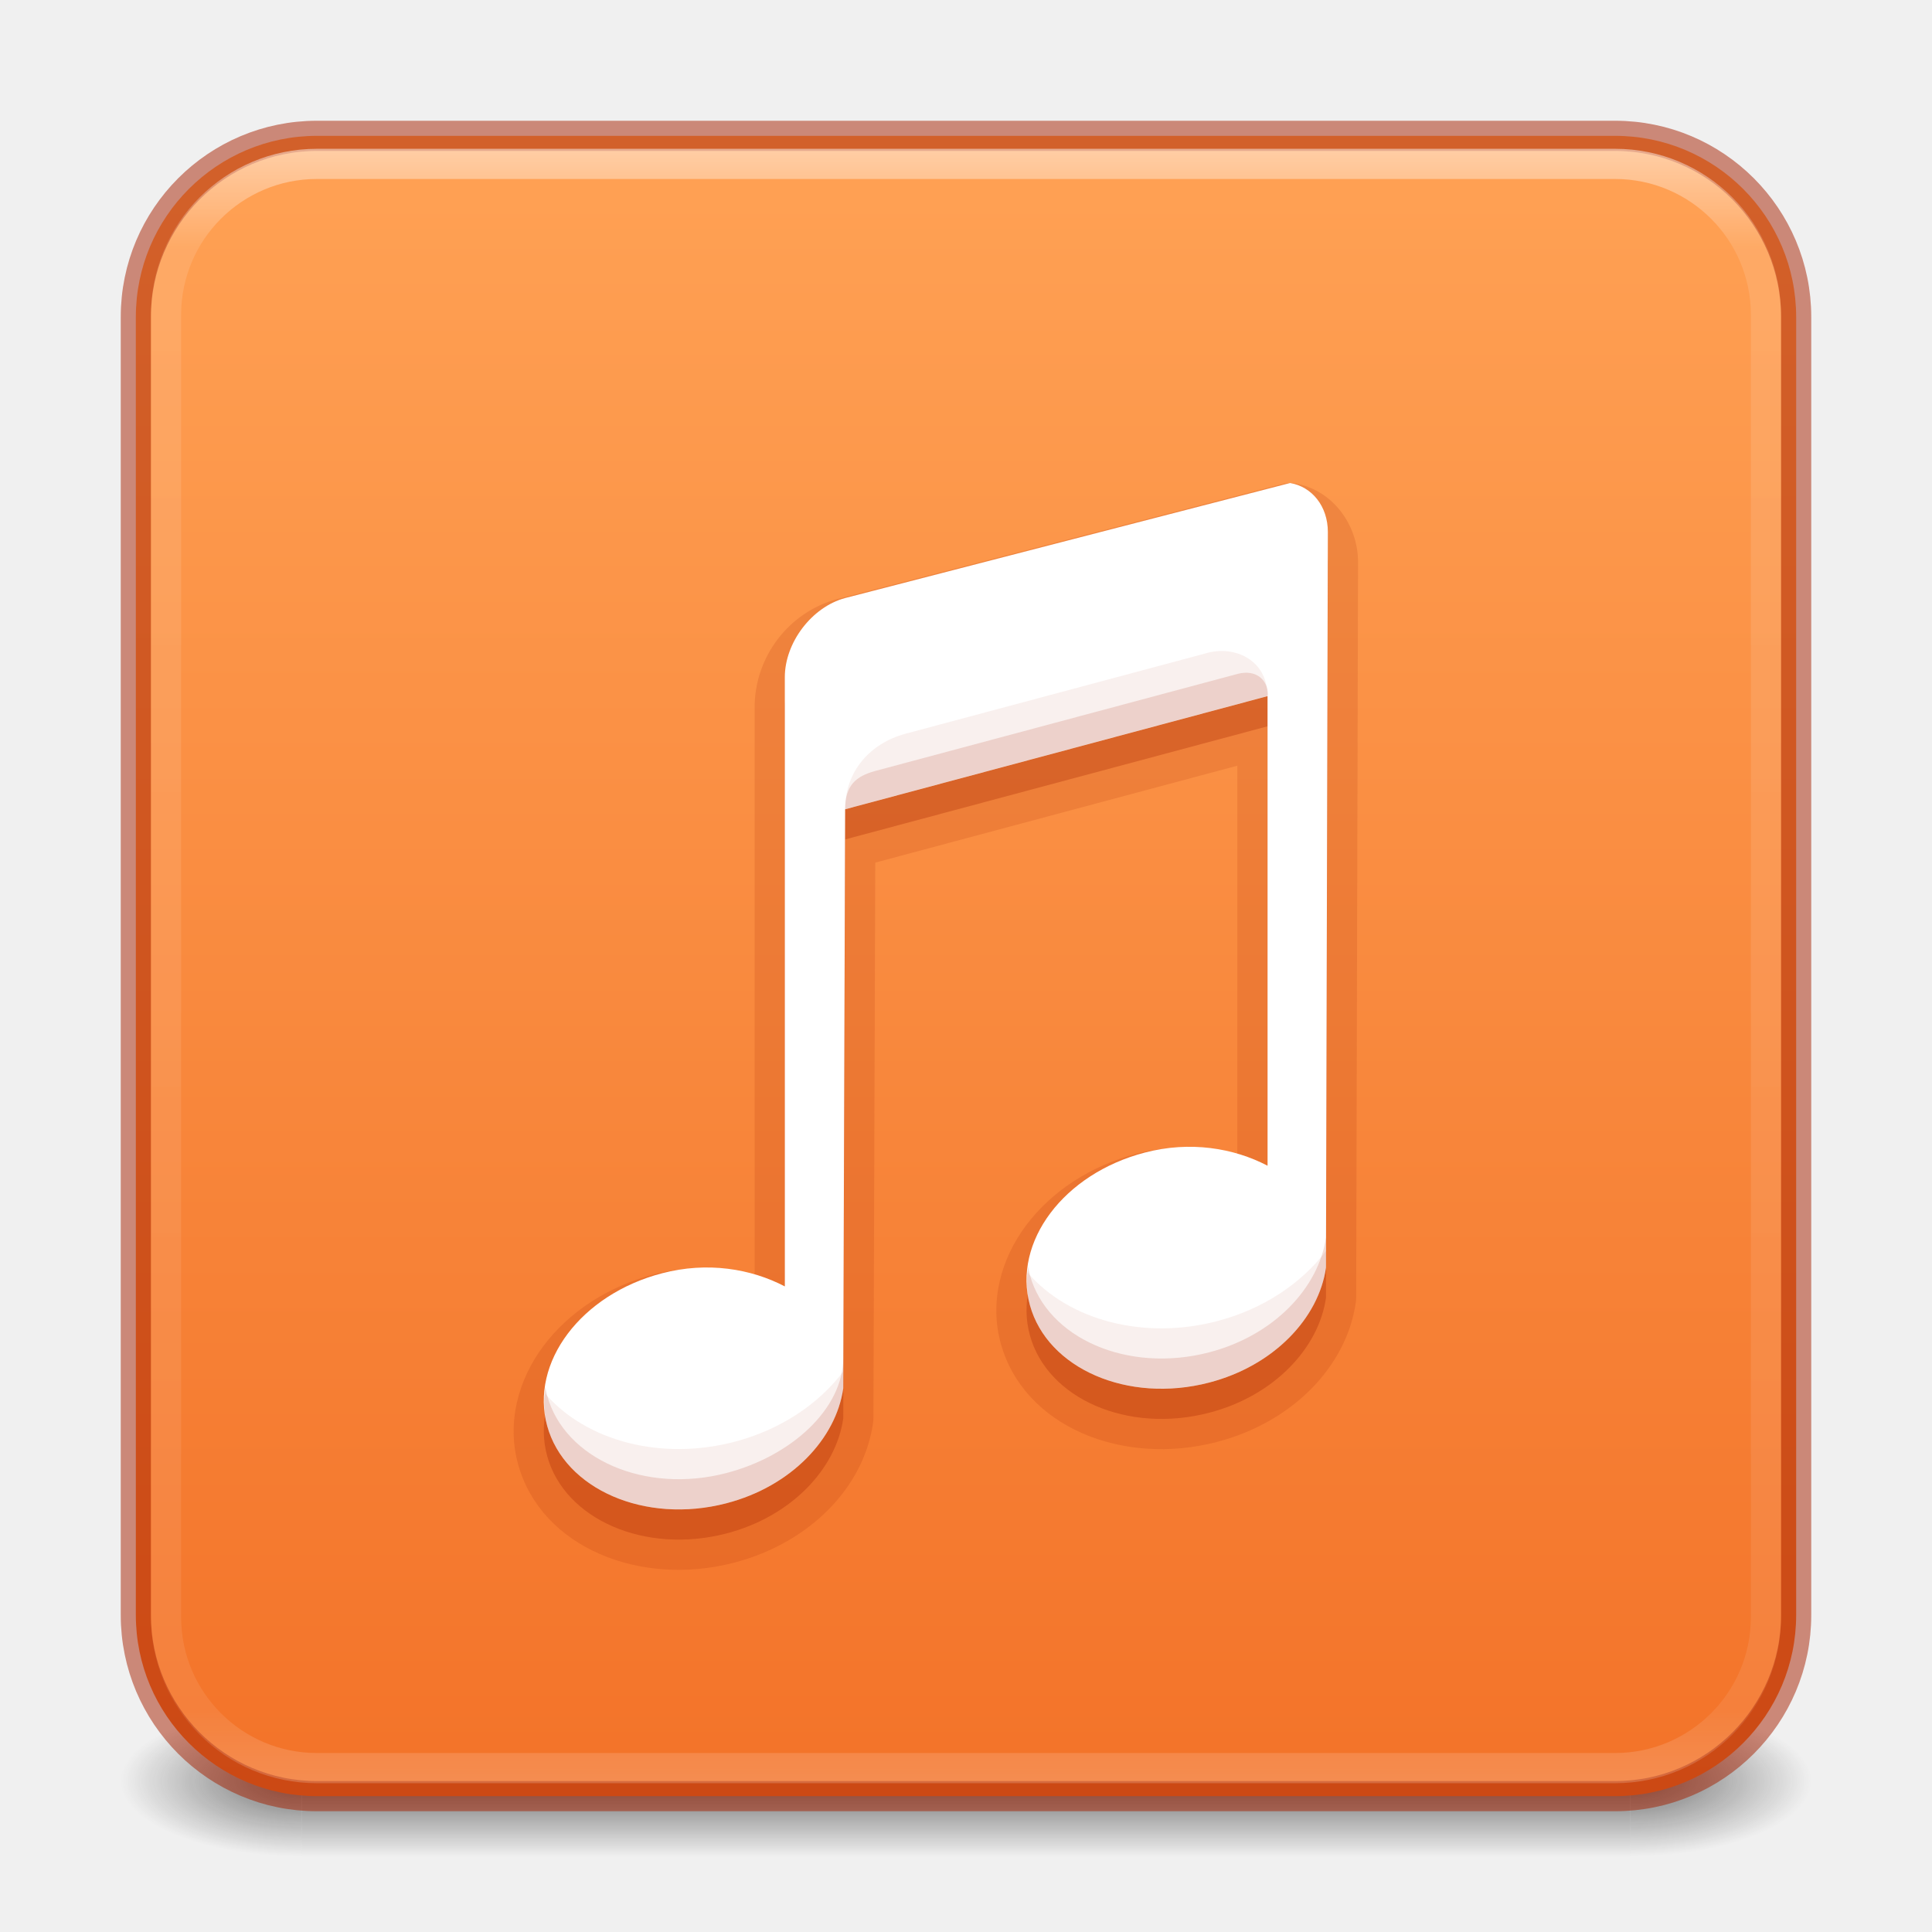
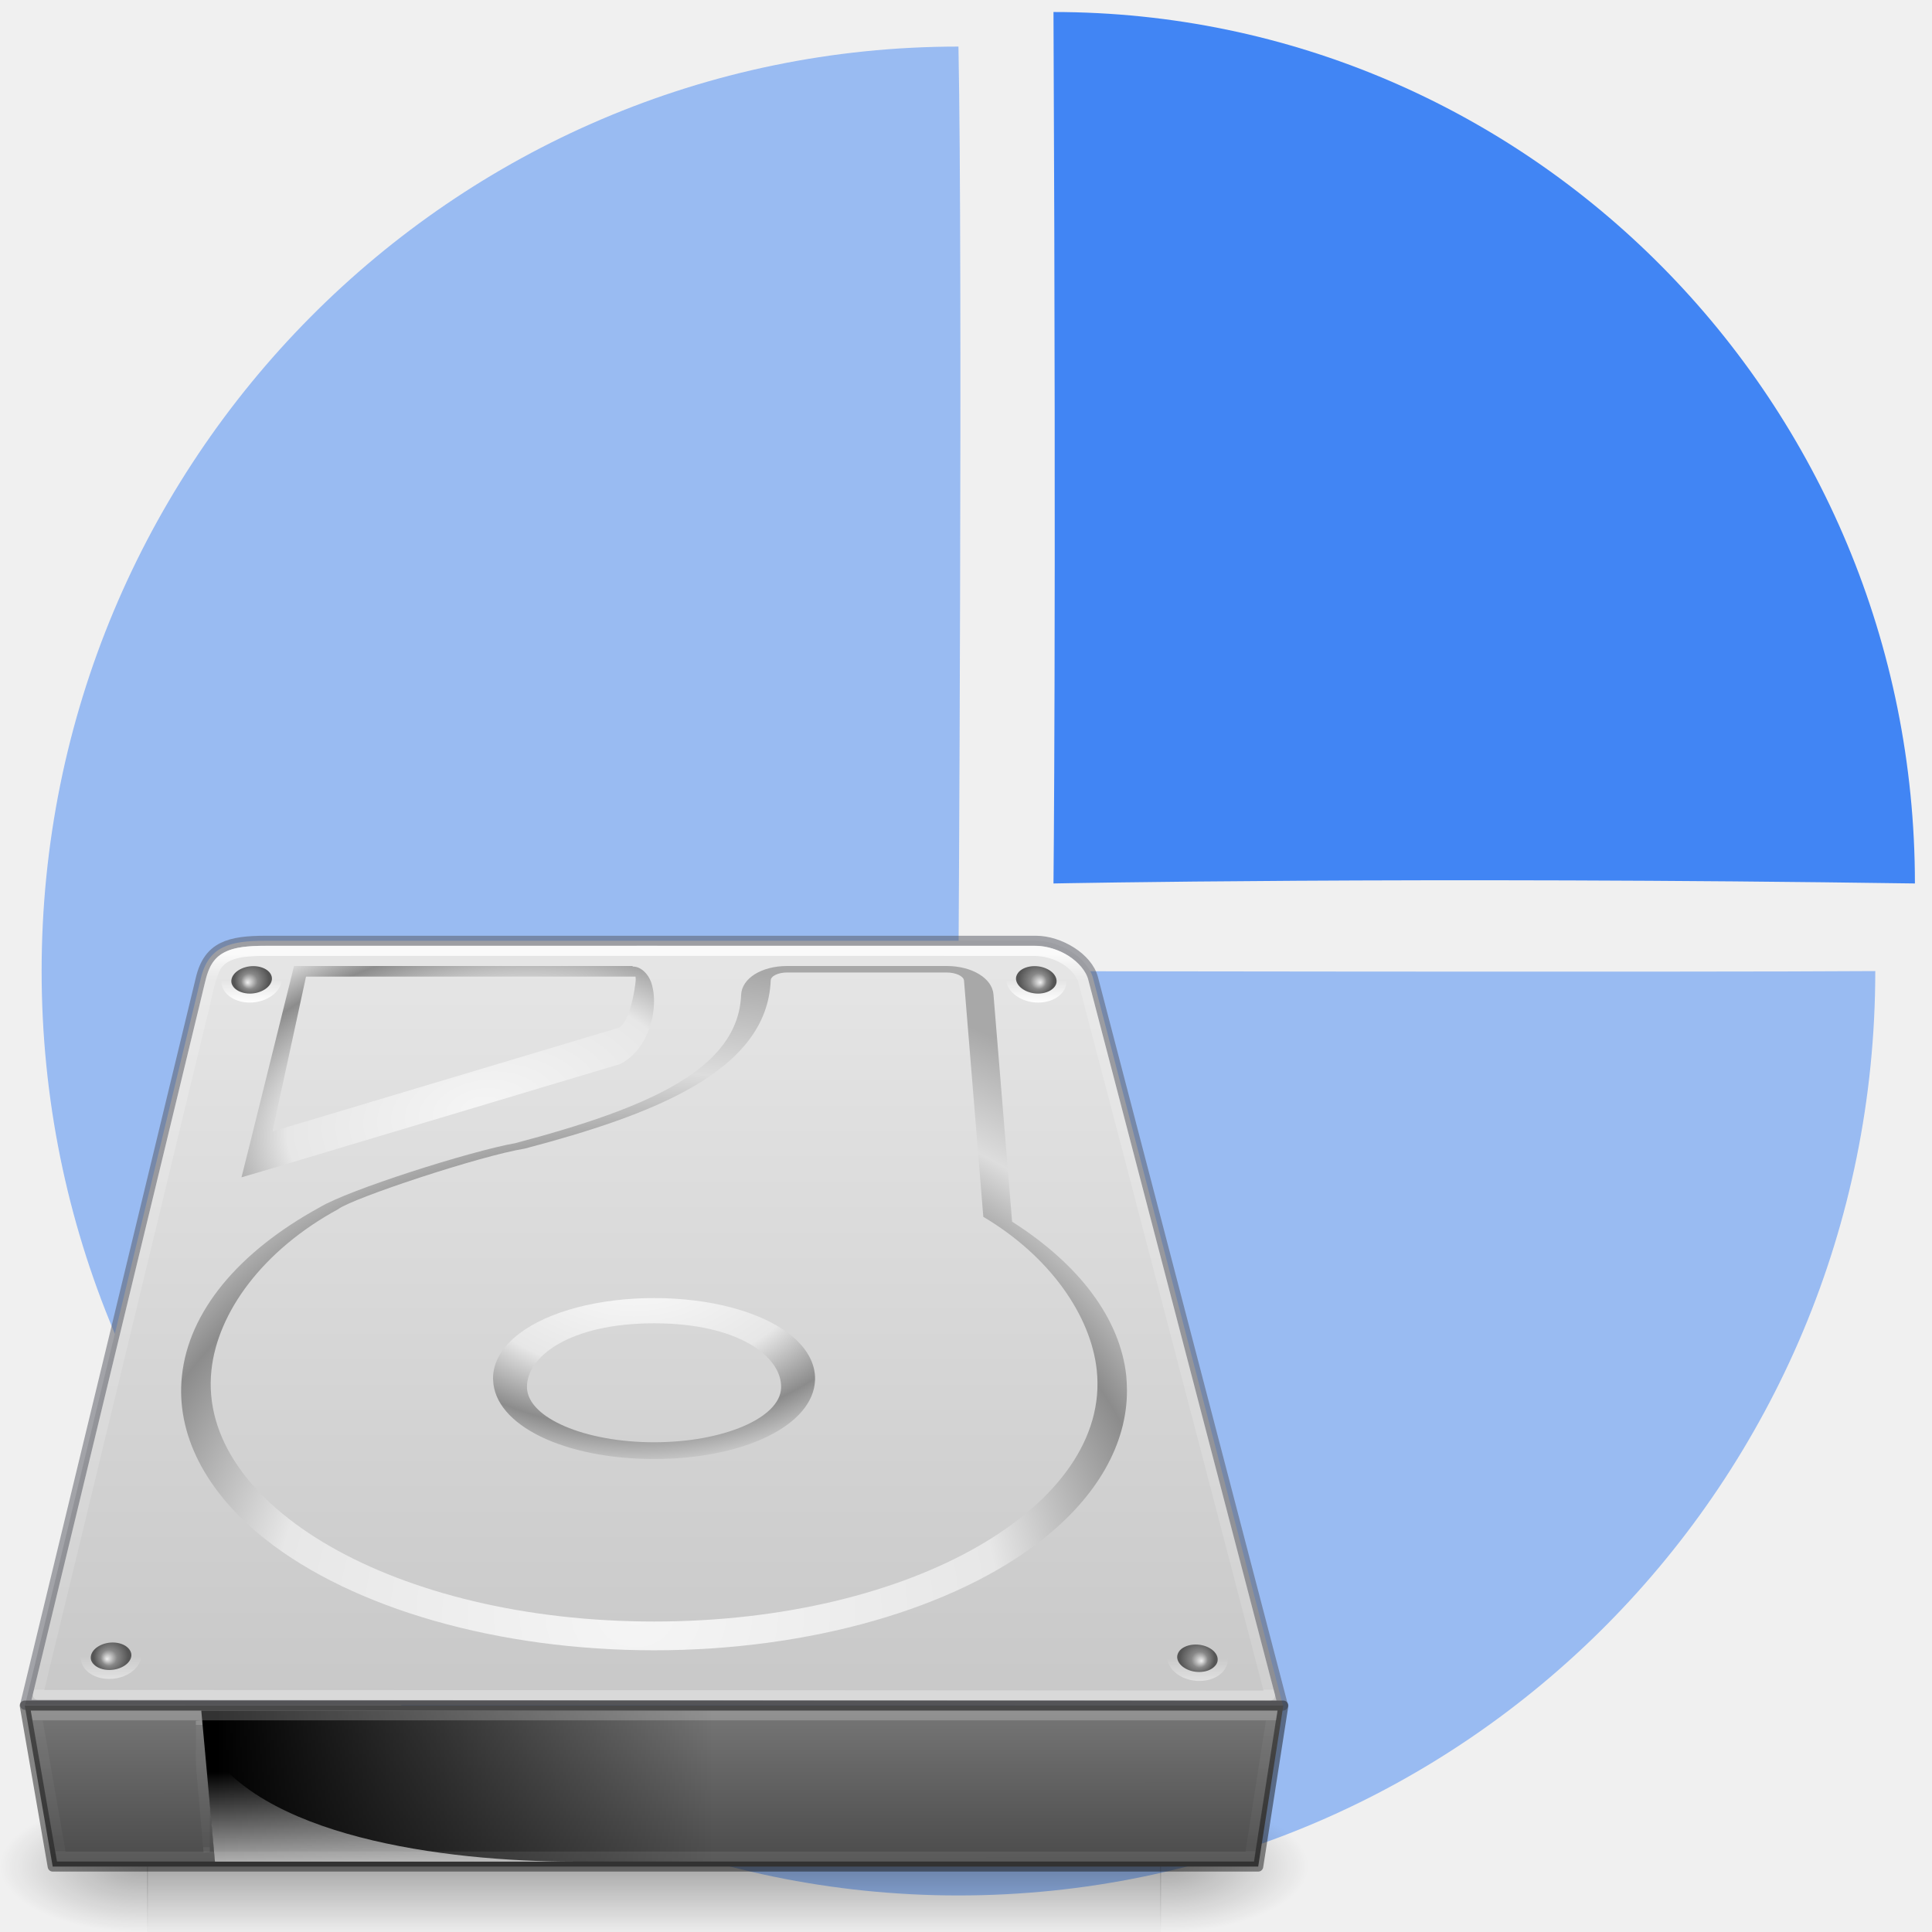
- <svg xmlns="http://www.w3.org/2000/svg" xmlns:xlink="http://www.w3.org/1999/xlink" version="1.1" width="64" height="64" id="svg6333">
-   <defs id="defs6335">
-     <linearGradient id="linearGradient872">
-       <stop style="stop-color:#ffa154;stop-opacity:1" offset="0" id="stop868" />
-       <stop style="stop-color:#f37329;stop-opacity:1" offset="1" id="stop870" />
-     </linearGradient>
-     <linearGradient x1="24" y1="5" x2="24" y2="43" id="linearGradient3381-5-4" xlink:href="#linearGradient3924-2-2-5-8" gradientUnits="userSpaceOnUse" gradientTransform="matrix(1.432432,0,0,1.436283,-2.378381,-2.470778)" />
-     <linearGradient id="linearGradient3924-2-2-5-8">
-       <stop id="stop3926-9-4-9-6" style="stop-color:#ffffff;stop-opacity:1" offset="0" />
-       <stop id="stop3928-9-8-6-5" style="stop-color:#ffffff;stop-opacity:0.235" offset="0.063" />
-       <stop id="stop3930-3-5-1-7" style="stop-color:#ffffff;stop-opacity:0.157" offset="0.951" />
-       <stop id="stop3932-8-0-4-8" style="stop-color:#ffffff;stop-opacity:0.392" offset="1" />
-     </linearGradient>
-     <radialGradient cx="4.993" cy="43.5" r="2.5" fx="4.993" fy="43.5" id="radialGradient3337-2-2" xlink:href="#linearGradient3688-166-749-4-0-3-8" gradientUnits="userSpaceOnUse" gradientTransform="matrix(2.404541,0,0,1,41.98575,15.5)" />
-     <linearGradient id="linearGradient3688-166-749-4-0-3-8">
-       <stop id="stop2883-4-0-1-8" style="stop-color:#181818;stop-opacity:1" offset="0" />
-       <stop id="stop2885-9-2-9-6" style="stop-color:#181818;stop-opacity:0" offset="1" />
-     </linearGradient>
-     <radialGradient cx="4.993" cy="43.5" r="2.5" fx="4.993" fy="43.5" id="radialGradient3339-1-4" xlink:href="#linearGradient3688-464-309-9-2-4-2" gradientUnits="userSpaceOnUse" gradientTransform="matrix(2.404541,0,0,1,-22.01424,-102.5)" />
-     <linearGradient id="linearGradient3688-464-309-9-2-4-2">
-       <stop id="stop2889-7-9-6-9" style="stop-color:#181818;stop-opacity:1" offset="0" />
-       <stop id="stop2891-6-6-1-7" style="stop-color:#181818;stop-opacity:0" offset="1" />
-     </linearGradient>
-     <linearGradient id="linearGradient3702-501-757-8-4-1-1">
-       <stop id="stop2895-8-9-9-1" style="stop-color:#181818;stop-opacity:0" offset="0" />
-       <stop id="stop2897-7-8-7-7" style="stop-color:#181818;stop-opacity:1" offset="0.5" />
-       <stop id="stop2899-4-5-1-5" style="stop-color:#181818;stop-opacity:0" offset="1" />
-     </linearGradient>
-     <linearGradient x1="25.058" y1="47.028" x2="25.058" y2="39.999" id="linearGradient6394" xlink:href="#linearGradient3702-501-757-8-4-1-1" gradientUnits="userSpaceOnUse" gradientTransform="matrix(1.571429,0,0,0.7142857,-5.714285,27.92857)" />
-     <linearGradient xlink:href="#linearGradient872" id="linearGradient856-2-3" x1="23.528" y1="6.083" x2="23.528" y2="44.233" gradientUnits="userSpaceOnUse" gradientTransform="matrix(1.410256,0,0,1.410256,-1.846175,-3.256405)" />
+ <svg xmlns="http://www.w3.org/2000/svg" xmlns:xlink="http://www.w3.org/1999/xlink" width="64px" height="64px" viewBox="0 0 64 64" version="1.1">
+   <defs>
+     <filter id="alpha" filterUnits="objectBoundingBox" x="0%" y="0%" width="100%" height="100%">
+       <feColorMatrix type="matrix" in="SourceGraphic" values="0 0 0 0 1 0 0 0 0 1 0 0 0 0 1 0 0 0 1 0" />
+     </filter>
+     <mask id="mask0">
+       <g filter="url(#alpha)">
+         <rect x="0" y="0" width="64" height="64" style="fill:rgb(0%,0%,0%);fill-opacity:0.5;stroke:none;" />
+       </g>
+     </mask>
+     <clipPath id="clip1">
+       <rect x="0" y="0" width="64" height="64" />
+     </clipPath>
+     <g id="surface5" clip-path="url(#clip1)">
+       <path style=" stroke:none;fill-rule:nonzero;fill:rgb(25.49%,52.157%,95.686%);fill-opacity:1;" d="M 62.121 32.168 C 62.121 49.078 48.523 62.789 31.75 62.789 C 14.977 62.789 1.379 49.078 1.379 32.168 C 1.379 15.254 14.977 1.543 31.75 1.543 C 31.895 8.98 31.75 32.168 31.75 32.168 C 31.75 32.168 56.48 32.211 62.121 32.168 Z M 62.121 32.168 " />
+     </g>
+     <linearGradient id="linear0" gradientUnits="userSpaceOnUse" x1="0.499" y1="0.002" x2="0.499" y2="0.993" gradientTransform="matrix(125.0039,0,0,76.00781,2.496094,93.49219)">
+       <stop offset="0" style="stop-color:rgb(90.196%,90.196%,90.196%);stop-opacity:1;" />
+       <stop offset="1" style="stop-color:rgb(78.431%,78.431%,78.431%);stop-opacity:1;" />
+     </linearGradient>
+     <mask id="mask1">
+       <g filter="url(#alpha)">
+         <rect x="0" y="0" width="64" height="64" style="fill:rgb(0%,0%,0%);fill-opacity:0.8;stroke:none;" />
+       </g>
+     </mask>
+     <linearGradient id="linear1" gradientUnits="userSpaceOnUse" x1="0.53" y1="0.005" x2="0.53" y2="0.993" gradientTransform="matrix(122.4375,0,0,74.00391,3.773438,94.5)">
+       <stop offset="0" style="stop-color:rgb(100%,100%,100%);stop-opacity:1;" />
+       <stop offset="0.03" style="stop-color:rgb(100%,100%,100%);stop-opacity:0.235;" />
+       <stop offset="0.998" style="stop-color:rgb(100%,100%,100%);stop-opacity:0.157;" />
+       <stop offset="1" style="stop-color:rgb(100%,100%,100%);stop-opacity:0.392;" />
+     </linearGradient>
+     <clipPath id="clip2">
+       <rect x="0" y="0" width="64" height="64" />
+     </clipPath>
+     <g id="surface8" clip-path="url(#clip2)">
+       <path style="fill:none;stroke-width:1;stroke-linecap:round;stroke-linejoin:round;stroke:url(#linear1);stroke-miterlimit:4;" d="M 25.781 94.5 C 24.223 94.559 22.242 94.641 21.398 96.199 C 20.684 97.793 20.496 99.574 20.016 101.25 C 14.602 123.645 9.188 146.039 3.773 168.434 C 44.578 168.457 85.395 168.48 126.211 168.504 C 120 144.773 113.836 121.043 107.602 97.324 C 106.816 95.508 104.719 94.523 102.809 94.5 C 77.133 94.5 51.457 94.488 25.781 94.5 Z M 25.781 94.5 " transform="matrix(0.333333,0,0,0.333333,0,0)" />
+     </g>
+     <radialGradient id="radial0" gradientUnits="userSpaceOnUse" cx="141.747" cy="206.426" fx="141.747" fy="206.426" r="78.728" gradientTransform="matrix(0.324032,-0.00474527,0.00239817,0.273032,-25.35576,-2.205465)">
+       <stop offset="0" style="stop-color:rgb(96.078%,96.078%,96.078%);stop-opacity:1;" />
+       <stop offset="0.47" style="stop-color:rgb(90.588%,90.588%,90.588%);stop-opacity:1;" />
+       <stop offset="0.693" style="stop-color:rgb(54.902%,54.902%,54.902%);stop-opacity:1;" />
+       <stop offset="0.835" style="stop-color:rgb(86.667%,86.667%,86.667%);stop-opacity:1;" />
+       <stop offset="1" style="stop-color:rgb(65.882%,65.882%,65.882%);stop-opacity:1;" />
+     </radialGradient>
+     <radialGradient id="radial1" gradientUnits="userSpaceOnUse" cx="142.622" cy="191.854" fx="142.622" fy="191.854" r="78.728" gradientTransform="matrix(0.164402,0,0,-0.116216,-2.432153,63.48748)">
+       <stop offset="0" style="stop-color:rgb(100%,100%,100%);stop-opacity:1;" />
+       <stop offset="0.47" style="stop-color:rgb(90.588%,90.588%,90.588%);stop-opacity:1;" />
+       <stop offset="0.672" style="stop-color:rgb(54.902%,54.902%,54.902%);stop-opacity:1;" />
+       <stop offset="0.835" style="stop-color:rgb(86.667%,86.667%,86.667%);stop-opacity:1;" />
+       <stop offset="1" style="stop-color:rgb(65.882%,65.882%,65.882%);stop-opacity:1;" />
+     </radialGradient>
+     <linearGradient id="linear2" gradientUnits="userSpaceOnUse" x1="0.473" y1="0.997" x2="0.473" y2="0.498" gradientTransform="matrix(2.003906,0,0,1.503906,2.675781,54.11328)">
+       <stop offset="0" style="stop-color:rgb(88.235%,88.235%,88.235%);stop-opacity:1;" />
+       <stop offset="1" style="stop-color:rgb(88.235%,88.235%,88.235%);stop-opacity:0;" />
+     </linearGradient>
+     <radialGradient id="radial2" gradientUnits="userSpaceOnUse" cx="113.065" cy="97.588" fx="113.667" fy="98" r="2.563" gradientTransform="matrix(-0.226157,0,0,0.219139,29.24889,33.48107)">
+       <stop offset="0" style="stop-color:rgb(93.333%,93.333%,93.333%);stop-opacity:1;" />
+       <stop offset="0.16" style="stop-color:rgb(80.784%,80.784%,80.784%);stop-opacity:1;" />
+       <stop offset="0.468" style="stop-color:rgb(53.333%,53.333%,53.333%);stop-opacity:1;" />
+       <stop offset="1" style="stop-color:rgb(33.333%,33.333%,33.333%);stop-opacity:1;" />
+     </radialGradient>
+     <linearGradient id="linear3" gradientUnits="userSpaceOnUse" x1="0.527" y1="0.997" x2="0.527" y2="0.498" gradientTransform="matrix(2.003906,0,0,1.503906,38.66797,54.17969)">
+       <stop offset="0" style="stop-color:rgb(88.235%,88.235%,88.235%);stop-opacity:1;" />
+       <stop offset="1" style="stop-color:rgb(88.235%,88.235%,88.235%);stop-opacity:0;" />
+     </linearGradient>
+     <radialGradient id="radial3" gradientUnits="userSpaceOnUse" cx="113.065" cy="97.588" fx="113.667" fy="98" r="2.563" gradientTransform="matrix(0.226157,0,0,0.219139,14.0961,33.54614)">
+       <stop offset="0" style="stop-color:rgb(93.333%,93.333%,93.333%);stop-opacity:1;" />
+       <stop offset="0.16" style="stop-color:rgb(80.784%,80.784%,80.784%);stop-opacity:1;" />
+       <stop offset="0.468" style="stop-color:rgb(53.333%,53.333%,53.333%);stop-opacity:1;" />
+       <stop offset="1" style="stop-color:rgb(33.333%,33.333%,33.333%);stop-opacity:1;" />
+     </radialGradient>
+     <radialGradient id="radial4" gradientUnits="userSpaceOnUse" cx="127.317" cy="143.828" fx="127.317" fy="143.828" r="78.728" gradientTransform="matrix(0.173605,-0.0250558,0.00564297,0.100735,-6.976088,25.42867)">
+       <stop offset="0" style="stop-color:rgb(96.078%,96.078%,96.078%);stop-opacity:1;" />
+       <stop offset="0.47" style="stop-color:rgb(90.588%,90.588%,90.588%);stop-opacity:1;" />
+       <stop offset="0.693" style="stop-color:rgb(54.902%,54.902%,54.902%);stop-opacity:1;" />
+       <stop offset="0.835" style="stop-color:rgb(86.667%,86.667%,86.667%);stop-opacity:1;" />
+       <stop offset="1" style="stop-color:rgb(65.882%,65.882%,65.882%);stop-opacity:1;" />
+     </radialGradient>
+     <mask id="mask2">
+       <g filter="url(#alpha)">
+         <rect x="0" y="0" width="64" height="64" style="fill:rgb(0%,0%,0%);fill-opacity:0.3;stroke:none;" />
+       </g>
+     </mask>
+     <linearGradient id="linear4" gradientUnits="userSpaceOnUse" x1="0.379" y1="0" x2="0.379" y2="1" gradientTransform="matrix(33.57812,0,0,4.554688,4.878906,59.57031)">
+       <stop offset="0" style="stop-color:rgb(0%,0%,0%);stop-opacity:0;" />
+       <stop offset="0.5" style="stop-color:rgb(0%,0%,0%);stop-opacity:1;" />
+       <stop offset="1" style="stop-color:rgb(0%,0%,0%);stop-opacity:0;" />
+     </linearGradient>
+     <clipPath id="clip3">
+       <rect x="0" y="0" width="64" height="64" />
+     </clipPath>
+     <g id="surface11" clip-path="url(#clip3)">
+       <path style=" stroke:none;fill-rule:nonzero;fill:url(#linear4);" d="M 4.879 59.57 L 38.457 59.57 L 38.457 64.125 L 4.879 64.125 Z M 4.879 59.57 " />
+     </g>
+     <mask id="mask3">
+       <g filter="url(#alpha)">
+         <rect x="0" y="0" width="64" height="64" style="fill:rgb(0%,0%,0%);fill-opacity:0.3;stroke:none;" />
+       </g>
+     </mask>
+     <radialGradient id="radial5" gradientUnits="userSpaceOnUse" cx="605.714" cy="486.648" fx="605.714" fy="486.648" r="117.143" gradientTransform="matrix(0.0408447,0,0,0.0187507,13.82412,52.69705)">
+       <stop offset="0" style="stop-color:rgb(0%,0%,0%);stop-opacity:1;" />
+       <stop offset="1" style="stop-color:rgb(0%,0%,0%);stop-opacity:0;" />
+     </radialGradient>
+     <clipPath id="clip4">
+       <rect x="0" y="0" width="64" height="64" />
+     </clipPath>
+     <g id="surface14" clip-path="url(#clip4)">
+       <path style=" stroke:none;fill-rule:nonzero;fill:url(#radial5);" d="M 38.441 59.57 C 38.441 59.57 38.441 64.125 38.441 64.125 C 40.543 64.133 43.523 63.105 43.523 61.848 C 43.523 60.59 41.176 59.57 38.441 59.57 Z M 38.441 59.57 " />
+     </g>
+     <mask id="mask4">
+       <g filter="url(#alpha)">
+         <rect x="0" y="0" width="64" height="64" style="fill:rgb(0%,0%,0%);fill-opacity:0.3;stroke:none;" />
+       </g>
+     </mask>
+     <radialGradient id="radial6" gradientUnits="userSpaceOnUse" cx="605.714" cy="486.648" fx="605.714" fy="486.648" r="117.143" gradientTransform="matrix(-0.0408447,0,0,0.0187507,29.50922,52.69705)">
+       <stop offset="0" style="stop-color:rgb(0%,0%,0%);stop-opacity:1;" />
+       <stop offset="1" style="stop-color:rgb(0%,0%,0%);stop-opacity:0;" />
+     </radialGradient>
+     <clipPath id="clip5">
+       <rect x="0" y="0" width="64" height="64" />
+     </clipPath>
+     <g id="surface17" clip-path="url(#clip5)">
+       <path style=" stroke:none;fill-rule:nonzero;fill:url(#radial6);" d="M 4.895 59.57 C 4.895 59.57 4.895 64.125 4.895 64.125 C 2.789 64.133 -0.191 63.105 -0.191 61.848 C -0.191 60.59 2.156 59.57 4.895 59.57 Z M 4.895 59.57 " />
+     </g>
+     <linearGradient id="linear5" gradientUnits="userSpaceOnUse" x1="0.521" y1="-0.066" x2="0.522" y2="1.066" gradientTransform="matrix(125.0742,0,0,15.99609,2.460938,169.5)">
+       <stop offset="0" style="stop-color:rgb(47.843%,47.843%,47.843%);stop-opacity:1;" />
+       <stop offset="1" style="stop-color:rgb(27.843%,27.843%,27.843%);stop-opacity:1;" />
+     </linearGradient>
+     <linearGradient id="linear6" gradientUnits="userSpaceOnUse" x1="0.027" y1="0.5" x2="1" y2="0.5" gradientTransform="matrix(17,0,0,5,6.667969,56.66797)">
+       <stop offset="0" style="stop-color:rgb(0%,0%,0%);stop-opacity:1;" />
+       <stop offset="1" style="stop-color:rgb(0%,0%,0%);stop-opacity:0;" />
+     </linearGradient>
+     <mask id="mask5">
+       <g filter="url(#alpha)">
+         <rect x="0" y="0" width="64" height="64" style="fill:rgb(0%,0%,0%);fill-opacity:0.811;stroke:none;" />
+       </g>
+     </mask>
+     <linearGradient id="linear7" gradientUnits="userSpaceOnUse" x1="0.356" y1="1.117" x2="0.352" y2="0.258" gradientTransform="matrix(12.23828,0,0,4,6.761719,57.66797)">
+       <stop offset="0" style="stop-color:rgb(93.333%,93.333%,93.333%);stop-opacity:1;" />
+       <stop offset="1" style="stop-color:rgb(93.333%,93.333%,93.333%);stop-opacity:0;" />
+     </linearGradient>
+     <clipPath id="clip6">
+       <rect x="0" y="0" width="64" height="64" />
+     </clipPath>
+     <g id="surface20" clip-path="url(#clip6)">
+       <path style=" stroke:none;fill-rule:evenodd;fill:url(#linear7);" d="M 7.121 61.668 L 6.762 57.668 C 8.457 60.836 14.707 61.668 19 61.668 Z M 7.121 61.668 " />
+     </g>
+     <mask id="mask6">
+       <g filter="url(#alpha)">
+         <rect x="0" y="0" width="64" height="64" style="fill:rgb(0%,0%,0%);fill-opacity:0.2;stroke:none;" />
+       </g>
+     </mask>
+     <linearGradient id="linear8" gradientUnits="userSpaceOnUse" x1="0.964" y1="0.034" x2="0.964" y2="0.966" gradientTransform="matrix(122.7305,0,0,14.00391,3.65625,170.4961)">
+       <stop offset="0" style="stop-color:rgb(100%,100%,100%);stop-opacity:1;" />
+       <stop offset="0" style="stop-color:rgb(100%,100%,100%);stop-opacity:0.235;" />
+       <stop offset="0.992" style="stop-color:rgb(100%,100%,100%);stop-opacity:0.157;" />
+       <stop offset="1" style="stop-color:rgb(100%,100%,100%);stop-opacity:0.392;" />
+     </linearGradient>
+     <clipPath id="clip7">
+       <rect x="0" y="0" width="64" height="64" />
+     </clipPath>
+     <g id="surface23" clip-path="url(#clip7)">
+       <path style="fill:none;stroke-width:1;stroke-linecap:round;stroke-linejoin:miter;stroke:url(#linear8);stroke-miterlimit:4;" d="M 6.094 184.5 L 124.207 184.5 L 126.387 170.496 L 3.656 170.496 Z M 6.094 184.5 " transform="matrix(0.333333,0,0,0.333333,0,0)" />
+     </g>
+     <mask id="mask7">
+       <g filter="url(#alpha)">
+         <rect x="0" y="0" width="64" height="64" style="fill:rgb(0%,0%,0%);fill-opacity:0.2;stroke:none;" />
+       </g>
+     </mask>
+     <linearGradient id="linear9" gradientUnits="userSpaceOnUse" x1="0.964" y1="0.034" x2="0.964" y2="0.966" gradientTransform="matrix(1.148437,0,0,13.06641,19.58203,171)">
+       <stop offset="0" style="stop-color:rgb(100%,100%,100%);stop-opacity:1;" />
+       <stop offset="0" style="stop-color:rgb(100%,100%,100%);stop-opacity:0.235;" />
+       <stop offset="0.992" style="stop-color:rgb(100%,100%,100%);stop-opacity:0.157;" />
+       <stop offset="1" style="stop-color:rgb(100%,100%,100%);stop-opacity:0.392;" />
+     </linearGradient>
+     <clipPath id="clip8">
+       <rect x="0" y="0" width="64" height="64" />
+     </clipPath>
+     <g id="surface26" clip-path="url(#clip8)">
+       <path style="fill:none;stroke-width:1;stroke-linecap:butt;stroke-linejoin:miter;stroke:url(#linear9);stroke-miterlimit:4;" d="M 19.582 171 L 20.73 184.066 " transform="matrix(0.333333,0,0,0.333333,0,0)" />
+     </g>
+     <linearGradient id="linear10" gradientUnits="userSpaceOnUse" x1="0.475" y1="1.002" x2="0.475" y2="0.509" gradientTransform="matrix(2.003906,0,0,1.503906,7.332031,31.70703)">
+       <stop offset="0" style="stop-color:rgb(100%,100%,100%);stop-opacity:1;" />
+       <stop offset="1" style="stop-color:rgb(100%,100%,100%);stop-opacity:0;" />
+     </linearGradient>
+     <radialGradient id="radial7" gradientUnits="userSpaceOnUse" cx="113.065" cy="97.588" fx="113.667" fy="98" r="2.563" gradientTransform="matrix(-0.226157,0,0,0.219139,33.90542,11.0723)">
+       <stop offset="0" style="stop-color:rgb(93.333%,93.333%,93.333%);stop-opacity:1;" />
+       <stop offset="0.16" style="stop-color:rgb(80.784%,80.784%,80.784%);stop-opacity:1;" />
+       <stop offset="0.468" style="stop-color:rgb(53.333%,53.333%,53.333%);stop-opacity:1;" />
+       <stop offset="1" style="stop-color:rgb(33.333%,33.333%,33.333%);stop-opacity:1;" />
+     </radialGradient>
+     <linearGradient id="linear11" gradientUnits="userSpaceOnUse" x1="0.525" y1="1.002" x2="0.525" y2="0.509" gradientTransform="matrix(2.003906,0,0,1.503906,33.32812,31.70703)">
+       <stop offset="0" style="stop-color:rgb(100%,100%,100%);stop-opacity:1;" />
+       <stop offset="1" style="stop-color:rgb(100%,100%,100%);stop-opacity:0;" />
+     </linearGradient>
+     <radialGradient id="radial8" gradientUnits="userSpaceOnUse" cx="113.065" cy="97.588" fx="113.667" fy="98" r="2.563" gradientTransform="matrix(0.226157,0,0,0.219139,8.759077,11.0723)">
+       <stop offset="0" style="stop-color:rgb(93.333%,93.333%,93.333%);stop-opacity:1;" />
+       <stop offset="0.16" style="stop-color:rgb(80.784%,80.784%,80.784%);stop-opacity:1;" />
+       <stop offset="0.468" style="stop-color:rgb(53.333%,53.333%,53.333%);stop-opacity:1;" />
+       <stop offset="1" style="stop-color:rgb(33.333%,33.333%,33.333%);stop-opacity:1;" />
+     </radialGradient>
  </defs>
-   <rect style="opacity:0.6;fill:url(#radialGradient3337-2-2);fill-opacity:1;stroke:none;stroke-width:1.062" id="rect2801-5-5-7-9" y="56.5" x="54" height="5" width="6" />
-   <rect style="opacity:0.6;fill:url(#radialGradient3339-1-4);fill-opacity:1;stroke:none;stroke-width:1.062" id="rect3696-3-0-3-7" transform="scale(-1)" y="-61.5" x="-10" height="5" width="6" />
-   <rect style="opacity:0.6;fill:url(#linearGradient6394);fill-opacity:1;stroke:none;stroke-width:1.062" id="rect3700-5-6-8-4" y="56.5" x="10" height="5" width="44" />
-   <rect style="color:#000000;display:inline;overflow:visible;visibility:visible;opacity:1;fill:url(#linearGradient856-2-3);fill-opacity:1;fill-rule:nonzero;stroke:#a62100;stroke-width:1;stroke-opacity:0.5;marker:none;enable-background:accumulate" id="rect5505-21-1-5" y="4.5" x="4.5" ry="6" rx="6" height="55" width="55" />
-   <rect style="opacity:0.5;fill:none;stroke:url(#linearGradient3381-5-4);stroke-width:1;stroke-linecap:round;stroke-linejoin:round;stroke-miterlimit:4;stroke-dasharray:none;stroke-dashoffset:0;stroke-opacity:1" id="rect6741-5-0-2-3" y="5.429" x="5.5" ry="5" height="53.142" width="53" rx="5" />
-   <path id="path16590-0-7-9" style="color:#000000;font-variation-settings:normal;clip-rule:nonzero;display:inline;overflow:visible;visibility:visible;opacity:0.15;isolation:auto;mix-blend-mode:normal;color-interpolation:sRGB;color-interpolation-filters:linearRGB;solid-color:#000000;solid-opacity:1;vector-effect:none;fill:#a62100;fill-opacity:1;fill-rule:nonzero;stroke:none;stroke-width:1;stroke-linecap:butt;stroke-linejoin:miter;stroke-miterlimit:4;stroke-dasharray:none;stroke-dashoffset:0;stroke-opacity:1;marker:none;color-rendering:auto;image-rendering:auto;shape-rendering:auto;text-rendering:auto;enable-background:accumulate;stop-color:#000000;stop-opacity:1" d="m 42.736,16 a 1.001,1.001 0 0 0 -0.248,0.031 l -14.742,3.811 a 1.001,1.001 0 0 0 -0.01,0.002 c -1.618,0.434 -2.738,1.925 -2.738,3.59 v 18.84 c -1.035,-0.261 -2.14,-0.371 -3.312,-0.066 -1.554,0.404 -2.843,1.26 -3.682,2.377 -0.839,1.117 -1.222,2.541 -0.842,3.918 0.762,2.759 4.036,4.073 7.15,3.264 2.489,-0.647 4.305,-2.481 4.611,-4.639 a 1.001,1.001 0 0 0 0.01,-0.137 l 0.061,-18.416 11.994,-3.211 v 12.912 c -1.035,-0.261 -2.14,-0.371 -3.312,-0.066 -1.554,0.404 -2.843,1.26 -3.682,2.377 -0.839,1.117 -1.222,2.541 -0.842,3.918 0.763,2.76 4.037,4.073 7.152,3.264 2.489,-0.647 4.305,-2.481 4.611,-4.639 a 1.001,1.001 0 0 0 0.01,-0.139 l 0.062,-24.363 a 1.001,1.001 0 0 0 0,-0.002 c 0,-1.273 -0.872,-2.407 -2.084,-2.611 A 1.001,1.001 0 0 0 42.736,16 Z" />
-   <path d="m 42.739,17 -14.742,3.811 c -1.107,0.297 -1.999,1.477 -1.999,2.624 v 20.179 c -1.123,-0.588 -2.565,-0.826 -4.06,-0.437 -2.698,0.701 -4.389,2.967 -3.811,5.06 0.578,2.093 3.236,3.262 5.934,2.561 2.153,-0.559 3.636,-2.142 3.873,-3.811 l 0.062,-19.179 13.993,-3.748 v 15.556 c -1.123,-0.588 -2.565,-0.826 -4.06,-0.437 -2.698,0.701 -4.389,2.967 -3.811,5.06 0.578,2.093 3.236,3.262 5.934,2.561 2.153,-0.559 3.636,-2.142 3.873,-3.811 l 0.062,-24.364 c 0,-0.86 -0.531,-1.503 -1.249,-1.624 z" id="path16590-0-7" style="color:#000000;font-variation-settings:normal;clip-rule:nonzero;display:inline;overflow:visible;visibility:visible;opacity:0.3;isolation:auto;mix-blend-mode:normal;color-interpolation:sRGB;color-interpolation-filters:linearRGB;solid-color:#000000;solid-opacity:1;vector-effect:none;fill:#a62100;fill-opacity:1;fill-rule:nonzero;stroke:none;stroke-width:1;stroke-linecap:butt;stroke-linejoin:miter;stroke-miterlimit:4;stroke-dasharray:none;stroke-dashoffset:0;stroke-opacity:1;marker:none;color-rendering:auto;image-rendering:auto;shape-rendering:auto;text-rendering:auto;enable-background:accumulate;stop-color:#000000;stop-opacity:1" />
-   <path d="m 42.739,16 -14.742,3.811 c -1.107,0.297 -1.999,1.477 -1.999,2.624 v 20.179 c -1.123,-0.588 -2.565,-0.826 -4.06,-0.437 -2.698,0.701 -4.389,2.967 -3.811,5.06 0.578,2.093 3.236,3.262 5.934,2.561 2.153,-0.559 3.636,-2.142 3.873,-3.811 l 0.062,-19.179 13.993,-3.748 v 15.556 c -1.123,-0.588 -2.565,-0.826 -4.06,-0.437 -2.698,0.701 -4.389,2.967 -3.811,5.06 0.578,2.093 3.236,3.262 5.934,2.561 2.153,-0.559 3.636,-2.142 3.873,-3.811 l 0.062,-24.364 c 0,-0.86 -0.531,-1.503 -1.249,-1.624 z" id="path16590-0" style="color:#000000;clip-rule:nonzero;display:inline;overflow:visible;visibility:visible;opacity:1;isolation:auto;mix-blend-mode:normal;color-interpolation:sRGB;color-interpolation-filters:linearRGB;solid-color:#000000;solid-opacity:1;fill:#ffffff;fill-opacity:1;fill-rule:nonzero;stroke:none;stroke-width:1;stroke-linecap:butt;stroke-linejoin:miter;stroke-miterlimit:4;stroke-dasharray:none;stroke-dashoffset:0;stroke-opacity:1;marker:none;color-rendering:auto;image-rendering:auto;shape-rendering:auto;text-rendering:auto;enable-background:accumulate;font-variation-settings:normal;vector-effect:none;stop-color:#000000;stop-opacity:1" />
-   <path id="path16590-0-6" style="color:#000000;font-variation-settings:normal;clip-rule:nonzero;display:inline;overflow:visible;visibility:visible;opacity:0.07;isolation:auto;mix-blend-mode:normal;color-interpolation:sRGB;color-interpolation-filters:linearRGB;solid-color:#000000;solid-opacity:1;vector-effect:none;fill:#a62100;fill-opacity:1;fill-rule:nonzero;stroke:none;stroke-width:1;stroke-linecap:butt;stroke-linejoin:miter;stroke-miterlimit:4;stroke-dasharray:none;stroke-dashoffset:0;stroke-opacity:1;marker:none;color-rendering:auto;image-rendering:auto;shape-rendering:auto;text-rendering:auto;enable-background:accumulate;stop-color:#000000;stop-opacity:1" d="m 39.992,21.63 -10.004,2.678 c -1.17,0.319 -1.992,1.245 -1.992,2.498 l 13.992,-3.748 c 0,-1.201 -1.092,-1.679 -1.996,-1.429 z m 3.936,19.806 c -0.827,1.091 -2.097,1.935 -3.623,2.332 -2.406,0.625 -4.902,-0.021 -6.268,-1.617 -0.029,0.362 -0.02,0.725 0.08,1.086 0.578,2.093 3.237,3.264 5.936,2.562 2.153,-0.559 3.636,-2.142 3.873,-3.811 z m -15.992,3.996 c -0.827,1.091 -2.096,1.937 -3.623,2.334 -2.406,0.625 -4.903,-0.021 -6.268,-1.617 -0.029,0.362 -0.018,0.725 0.082,1.086 0.578,2.093 3.235,3.264 5.934,2.562 2.153,-0.559 3.636,-2.142 3.873,-3.811 z" />
-   <path id="path16590-0-2" style="color:#000000;font-variation-settings:normal;clip-rule:nonzero;display:inline;overflow:visible;visibility:visible;opacity:0.15;isolation:auto;mix-blend-mode:normal;color-interpolation:sRGB;color-interpolation-filters:linearRGB;solid-color:#000000;solid-opacity:1;vector-effect:none;fill:#a62100;fill-opacity:1;fill-rule:nonzero;stroke:none;stroke-width:1;stroke-linecap:butt;stroke-linejoin:miter;stroke-miterlimit:4;stroke-dasharray:none;stroke-dashoffset:0;stroke-opacity:1;marker:none;color-rendering:auto;image-rendering:auto;shape-rendering:auto;text-rendering:auto;enable-background:accumulate;stop-color:#000000;stop-opacity:1" d="m 43.986,17.592 -0.061,23.396 c -0.237,1.669 -1.72,3.251 -3.873,3.811 -2.698,0.701 -5.357,-0.467 -5.936,-2.561 -0.026,-0.094 -0.042,-0.189 -0.059,-0.283 -0.059,0.425 -0.059,0.856 0.059,1.281 0.578,2.093 3.237,3.264 5.936,2.562 2.153,-0.559 3.636,-2.142 3.873,-3.811 l 0.062,-24.365 c 0,-0.011 -0.002,-0.021 -0.002,-0.031 z M 42,23 c 0,-0.456 -0.374,-0.839 -0.999,-0.677 L 28.972,25.545 C 28.374,25.715 27.996,26 27.996,26.807 l -0.062,18.179 c -0.006,1.685 -1.72,3.251 -3.873,3.811 -2.698,0.701 -5.355,-0.467 -5.934,-2.561 -0.026,-0.096 -0.043,-0.193 -0.061,-0.289 -0.06,0.427 -0.058,0.86 0.061,1.287 0.578,2.093 3.235,3.264 5.934,2.562 2.153,-0.559 3.636,-2.142 3.873,-3.811 l 0.062,-19.18 13.992,-3.748 z" />
+   <g id="surface1">
+     <use xlink:href="#surface5" mask="url(#mask0)" />
+     <path style="fill-rule:nonzero;fill:url(#linear0);stroke-width:0.996;stroke-linecap:round;stroke-linejoin:round;stroke:rgb(33.333%,34.118%,38.039%);stroke-opacity:0.5;stroke-miterlimit:4;" d="M 127.5 169.5 L 108.633 97.23 C 108.094 95.168 105.293 93.492 102.949 93.492 L 26.402 93.492 C 22.793 93.492 20.719 94.055 19.957 97.23 L 2.496 169.43 Z M 127.5 169.5 " transform="matrix(0.333333,0,0,0.333333,0,0)" />
+     <use xlink:href="#surface8" mask="url(#mask1)" />
+     <path style=" stroke:none;fill-rule:nonzero;fill:url(#radial0);" d="M 37.309 45.574 C 37.105 43.688 35.762 41.891 33.527 40.469 C 33.484 39.922 32.91 32.941 32.91 32.941 C 32.867 32.406 32.199 32 31.359 32 L 26.074 32 C 25.227 32 24.574 32.41 24.551 32.953 C 24.453 35.414 21.5 36.695 17.09 37.863 C 15.547 38.141 11.52 39.426 10.594 39.992 C 7.875 41.48 6.25 43.461 6.027 45.574 C 5.82 47.5 6.805 49.422 8.793 50.992 C 11.707 53.293 16.52 54.668 21.668 54.668 C 26.812 54.668 31.625 53.293 34.539 50.992 C 36.355 49.559 37.332 47.828 37.332 46.074 C 37.332 45.91 37.324 45.742 37.309 45.574 Z M 21.668 53.715 C 13.094 53.715 6.527 49.859 7.004 45.391 C 7.207 43.465 8.711 41.41 11.203 40.055 C 11.668 39.695 15.883 38.293 17.391 38.047 C 21.582 36.941 25.41 35.504 25.531 32.477 C 25.535 32.332 25.777 32.215 26.074 32.215 L 31.355 32.215 C 31.664 32.215 31.922 32.336 31.934 32.484 L 32.574 40.309 C 34.793 41.625 36.141 43.594 36.332 45.391 C 36.805 49.859 30.242 53.715 21.668 53.715 Z M 21.668 53.715 " />
+     <path style=" stroke:none;fill-rule:nonzero;fill:url(#radial1);" d="M 21.668 48.332 C 18.676 48.332 16.383 47.207 16.336 45.715 C 16.332 45.695 16.332 45.68 16.332 45.664 C 16.332 45.125 16.633 44.609 17.203 44.176 C 18.172 43.438 19.84 43 21.668 43 C 23.496 43 25.164 43.438 26.129 44.176 C 26.715 44.621 27.016 45.156 27 45.711 C 26.949 47.207 24.656 48.332 21.668 48.332 Z M 21.668 43.836 C 18.855 43.836 17.426 44.953 17.457 45.973 C 17.492 46.973 19.375 47.777 21.668 47.777 C 23.957 47.777 25.844 46.973 25.875 45.973 C 25.91 44.953 24.477 43.836 21.668 43.836 Z M 21.668 43.836 " />
+     <path style=" stroke:none;fill-rule:nonzero;fill:url(#linear2);" d="M 4.68 54.863 C 4.648 55.277 4.172 55.617 3.617 55.617 C 3.062 55.617 2.641 55.277 2.68 54.863 C 2.715 54.449 3.191 54.113 3.738 54.113 C 4.289 54.113 4.711 54.449 4.68 54.863 Z M 4.68 54.863 " />
+     <path style=" stroke:none;fill-rule:nonzero;fill:url(#radial2);" d="M 4.254 54.602 C 4.297 54.648 4.352 54.723 4.352 54.824 C 4.352 54.832 4.352 54.84 4.352 54.848 C 4.332 55.105 3.996 55.32 3.621 55.32 C 3.41 55.32 3.215 55.25 3.102 55.129 C 3.051 55.078 2.996 54.996 3.008 54.883 C 3.031 54.625 3.363 54.41 3.734 54.41 C 3.945 54.41 4.141 54.48 4.254 54.602 Z M 4.254 54.602 " />
+     <path style=" stroke:none;fill-rule:nonzero;fill:url(#linear3);" d="M 38.668 54.926 C 38.699 55.344 39.176 55.684 39.73 55.684 C 40.285 55.684 40.703 55.344 40.668 54.926 C 40.629 54.516 40.152 54.18 39.605 54.18 C 39.055 54.18 38.637 54.516 38.668 54.926 Z M 38.668 54.926 " />
+     <path style=" stroke:none;fill-rule:nonzero;fill:url(#radial3);" d="M 39.09 54.664 C 39.047 54.715 38.996 54.789 38.996 54.891 C 38.996 54.898 38.996 54.902 38.996 54.91 C 39.016 55.168 39.348 55.387 39.723 55.387 C 39.938 55.387 40.129 55.316 40.242 55.195 C 40.293 55.145 40.348 55.059 40.336 54.945 C 40.316 54.691 39.98 54.477 39.609 54.477 C 39.398 54.477 39.203 54.547 39.09 54.664 Z M 39.09 54.664 " />
+     <path style=" stroke:none;fill-rule:nonzero;fill:url(#radial4);" d="M 9.738 32 L 9.645 32.383 L 8.238 38.051 L 8 39 L 8.695 38.797 L 20.535 35.25 L 20.574 35.234 L 20.605 35.215 C 21.23 34.863 21.566 34.145 21.645 33.488 C 21.684 33.16 21.672 32.84 21.57 32.539 C 21.473 32.258 21.219 32.008 20.957 32.02 L 20.957 32 Z M 10.137 32.352 L 21.051 32.352 C 21.055 32.398 21.066 32.426 21.055 32.516 C 21.023 32.801 20.875 33.82 20.504 34.043 L 9.027 37.48 Z M 10.137 32.352 " />
+     <use xlink:href="#surface11" mask="url(#mask2)" />
+     <use xlink:href="#surface14" mask="url(#mask3)" />
+     <use xlink:href="#surface17" mask="url(#mask4)" />
+     <path style="fill-rule:evenodd;fill:url(#linear5);stroke-width:1;stroke-linecap:round;stroke-linejoin:round;stroke:rgb(10.196%,10.196%,10.196%);stroke-opacity:0.5;stroke-miterlimit:4;" d="M 2.461 169.5 L 127.535 169.5 L 125.039 185.496 L 5.238 185.496 Z M 2.461 169.5 " transform="matrix(0.333333,0,0,0.333333,0,0)" />
+     <path style=" stroke:none;fill-rule:evenodd;fill:url(#linear6);" d="M 6.668 56.668 L 23.668 56.668 L 23.668 61.668 L 7.125 61.668 Z M 6.668 56.668 " />
+     <use xlink:href="#surface20" mask="url(#mask5)" />
+     <use xlink:href="#surface23" mask="url(#mask6)" />
+     <use xlink:href="#surface26" mask="url(#mask7)" />
+     <path style=" stroke:none;fill-rule:nonzero;fill:url(#linear10);" d="M 9.336 32.453 C 9.305 32.871 8.828 33.211 8.273 33.211 C 7.719 33.211 7.297 32.871 7.336 32.453 C 7.371 32.039 7.848 31.707 8.398 31.707 C 8.945 31.707 9.367 32.039 9.336 32.453 Z M 9.336 32.453 " />
+     <path style=" stroke:none;fill-rule:nonzero;fill:url(#radial7);" d="M 8.91 32.191 C 8.957 32.238 9.008 32.316 9.008 32.414 C 9.008 32.422 9.008 32.43 9.008 32.438 C 8.988 32.695 8.652 32.914 8.277 32.914 C 8.066 32.914 7.871 32.84 7.758 32.723 C 7.711 32.672 7.652 32.586 7.664 32.473 C 7.688 32.219 8.02 32.004 8.391 32.004 C 8.602 32.004 8.797 32.074 8.91 32.191 Z M 8.91 32.191 " />
+     <path style=" stroke:none;fill-rule:nonzero;fill:url(#linear11);" d="M 33.328 32.453 C 33.359 32.871 33.836 33.211 34.391 33.211 C 34.945 33.211 35.367 32.871 35.328 32.453 C 35.293 32.039 34.816 31.707 34.27 31.707 C 33.719 31.707 33.297 32.039 33.328 32.453 Z M 33.328 32.453 " />
+     <path style=" stroke:none;fill-rule:nonzero;fill:url(#radial8);" d="M 33.754 32.191 C 33.711 32.238 33.656 32.316 33.656 32.414 C 33.656 32.422 33.656 32.43 33.656 32.438 C 33.68 32.695 34.012 32.914 34.387 32.914 C 34.598 32.914 34.793 32.84 34.906 32.723 C 34.957 32.672 35.012 32.586 35 32.473 C 34.977 32.219 34.645 32.004 34.273 32.004 C 34.062 32.004 33.867 32.074 33.754 32.191 Z M 33.754 32.191 " />
+     <path style=" stroke:none;fill-rule:nonzero;fill:rgb(25.49%,52.157%,95.686%);fill-opacity:1;" d="M 63.434 29.266 C 63.434 13.324 50.66 0.398 34.898 0.398 C 34.992 21.039 34.898 29.266 34.898 29.266 C 34.898 29.266 46.859 29.027 63.434 29.266 Z M 63.434 29.266 " />
+   </g>
</svg>
